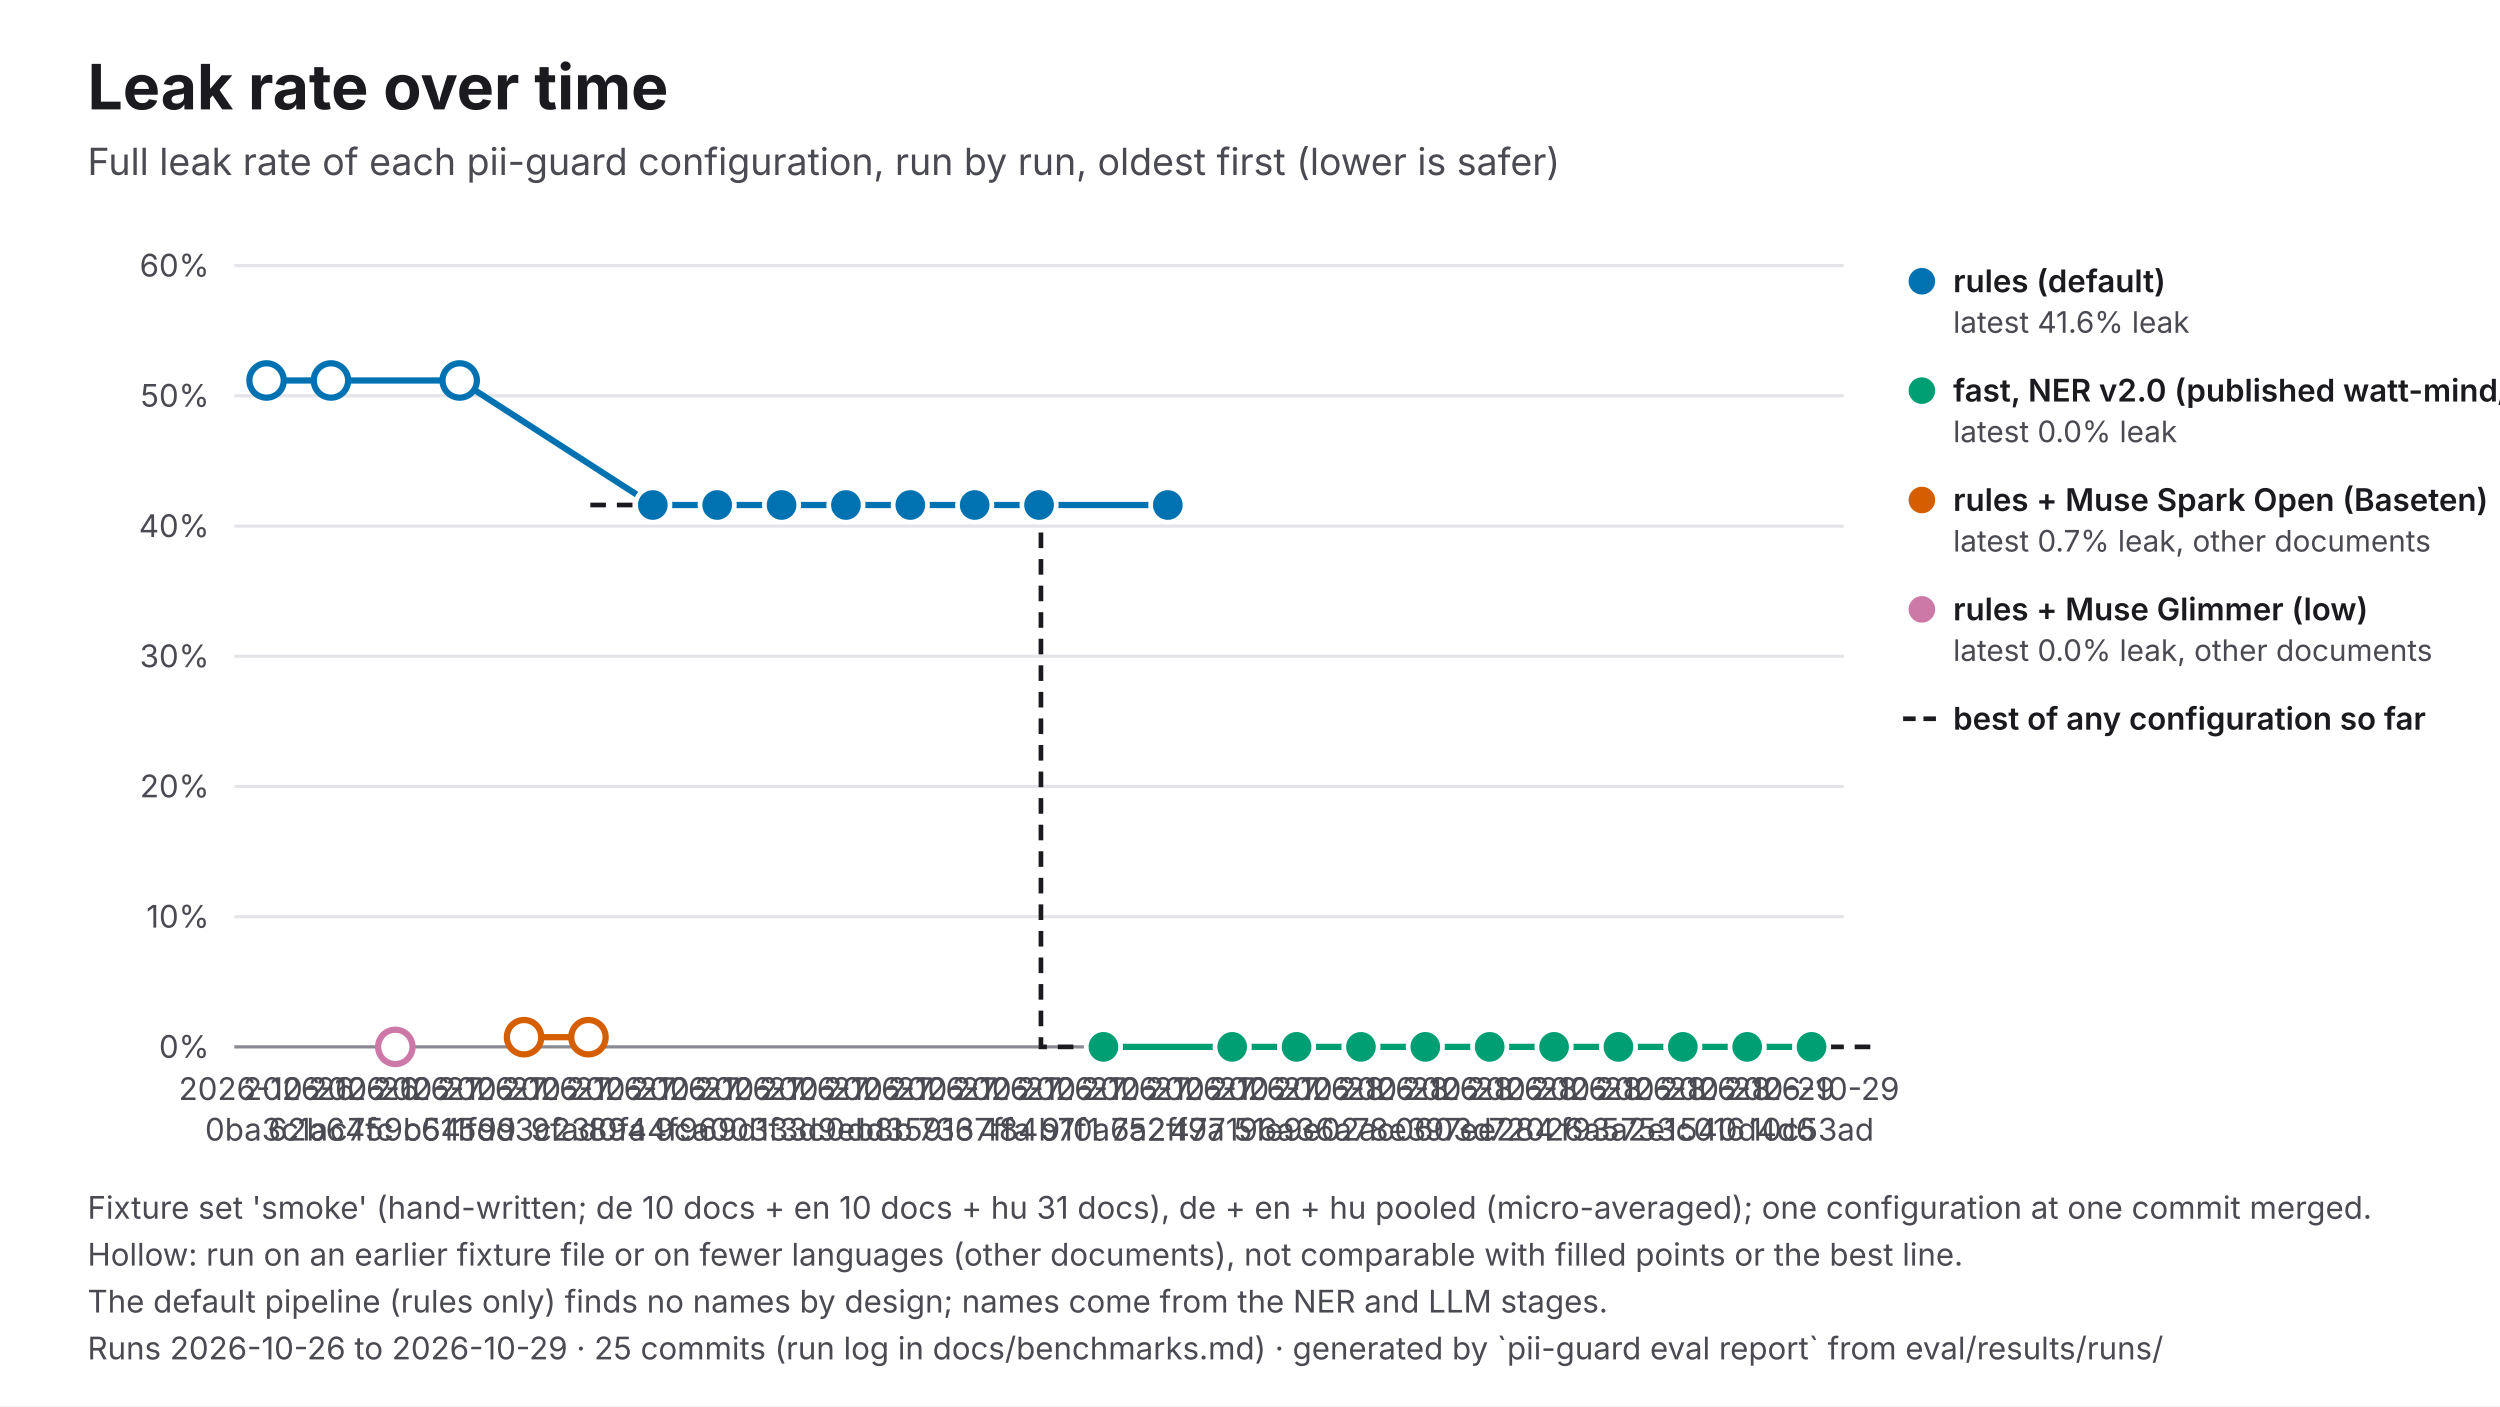
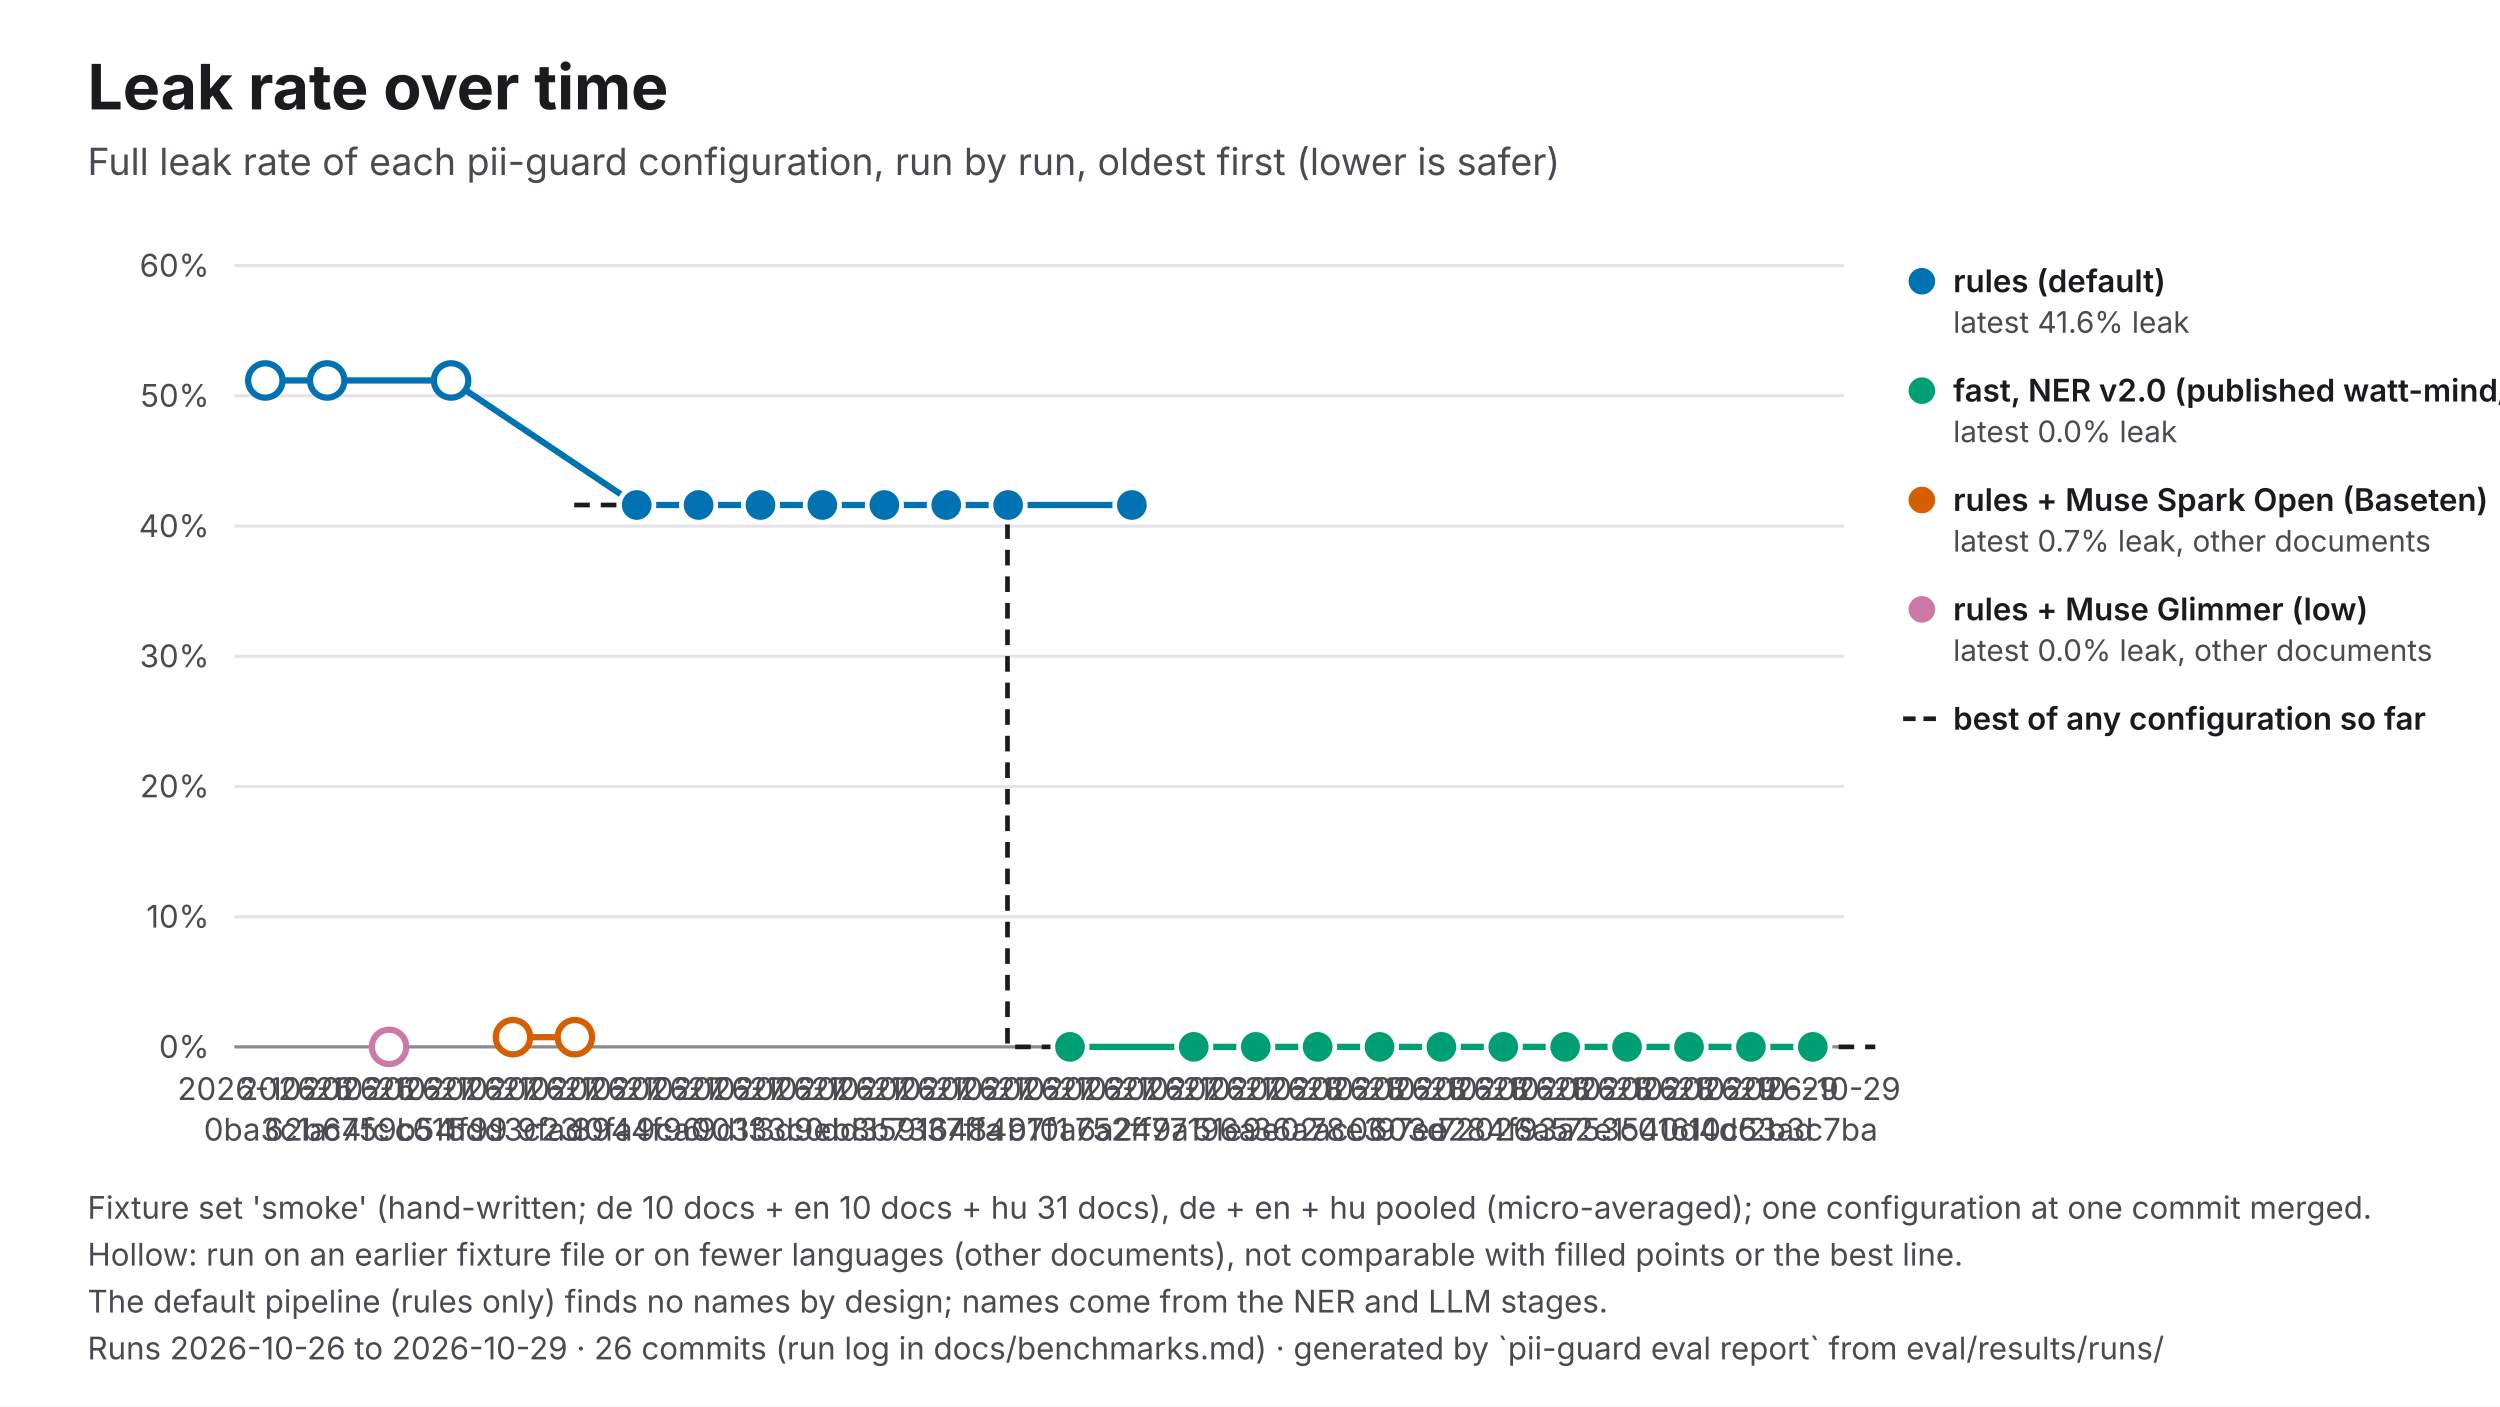
<svg xmlns="http://www.w3.org/2000/svg" viewBox="0 0 1600 900" width="1600" height="900" role="img" aria-labelledby="t d" font-family="Inter, 'Helvetica Neue', Helvetica, Arial, sans-serif">
  <rect width="1600" height="900" fill="#FFFFFF" />
  <text x="56" y="70" font-size="40" fill="#1B1B1F" font-weight="700">Leak rate over time</text>
  <text x="56" y="112" font-size="24" fill="#4A4A52">Full leak rate of each pii-guard configuration, run by run, oldest first (lower is safer)</text>
  <line x1="150" y1="670" x2="1180" y2="670" stroke="#E3E3E8" stroke-width="2" />
  <text x="134" y="677" font-size="20" fill="#4A4A52" text-anchor="end">0%</text>
  <line x1="150" y1="586.7" x2="1180" y2="586.7" stroke="#E3E3E8" stroke-width="2" />
  <text x="134" y="593.7" font-size="20" fill="#4A4A52" text-anchor="end">10%</text>
  <line x1="150" y1="503.3" x2="1180" y2="503.3" stroke="#E3E3E8" stroke-width="2" />
  <text x="134" y="510.3" font-size="20" fill="#4A4A52" text-anchor="end">20%</text>
  <line x1="150" y1="420" x2="1180" y2="420" stroke="#E3E3E8" stroke-width="2" />
  <text x="134" y="427" font-size="20" fill="#4A4A52" text-anchor="end">30%</text>
  <line x1="150" y1="336.7" x2="1180" y2="336.7" stroke="#E3E3E8" stroke-width="2" />
  <text x="134" y="343.7" font-size="20" fill="#4A4A52" text-anchor="end">40%</text>
  <line x1="150" y1="253.3" x2="1180" y2="253.3" stroke="#E3E3E8" stroke-width="2" />
  <text x="134" y="260.3" font-size="20" fill="#4A4A52" text-anchor="end">50%</text>
  <line x1="150" y1="170" x2="1180" y2="170" stroke="#E3E3E8" stroke-width="2" />
  <text x="134" y="177" font-size="20" fill="#4A4A52" text-anchor="end">60%</text>
-   <text x="170.6" y="704" font-size="20" fill="#4A4A52" text-anchor="middle">2026-10-26</text>
-   <text x="170.6" y="730" font-size="20" fill="#4A4A52" text-anchor="middle">0ba3c1a</text>
-   <text x="211.8" y="704" font-size="20" fill="#4A4A52" text-anchor="middle">2026-10-26</text>
-   <text x="211.8" y="730" font-size="20" fill="#4A4A52" text-anchor="middle">62b64fc</text>
-   <text x="253" y="704" font-size="20" fill="#4A4A52" text-anchor="middle">2026-10-27</text>
-   <text x="253" y="730" font-size="20" fill="#4A4A52" text-anchor="middle">c759b54</text>
-   <text x="294.2" y="704" font-size="20" fill="#4A4A52" text-anchor="middle">2026-10-27</text>
-   <text x="294.2" y="730" font-size="20" fill="#4A4A52" text-anchor="middle">c611f99</text>
-   <text x="335.4" y="704" font-size="20" fill="#4A4A52" text-anchor="middle">2026-10-27</text>
-   <text x="335.4" y="730" font-size="20" fill="#4A4A52" text-anchor="middle">5dd3c23</text>
-   <text x="376.6" y="704" font-size="20" fill="#4A4A52" text-anchor="middle">2026-10-27</text>
-   <text x="376.6" y="730" font-size="20" fill="#4A4A52" text-anchor="middle">9fad0fa</text>
-   <text x="417.8" y="704" font-size="20" fill="#4A4A52" text-anchor="middle">2026-10-27</text>
-   <text x="417.8" y="730" font-size="20" fill="#4A4A52" text-anchor="middle">8944f96</text>
-   <text x="459" y="704" font-size="20" fill="#4A4A52" text-anchor="middle">2026-10-27</text>
-   <text x="459" y="730" font-size="20" fill="#4A4A52" text-anchor="middle">9ca003f</text>
-   <text x="500.2" y="704" font-size="20" fill="#4A4A52" text-anchor="middle">2026-10-27</text>
-   <text x="500.2" y="730" font-size="20" fill="#4A4A52" text-anchor="middle">9d133c0</text>
-   <text x="541.4" y="704" font-size="20" fill="#4A4A52" text-anchor="middle">2026-10-27</text>
-   <text x="541.4" y="730" font-size="20" fill="#4A4A52" text-anchor="middle">3d9eb8b</text>
-   <text x="582.6" y="704" font-size="20" fill="#4A4A52" text-anchor="middle">2026-10-27</text>
-   <text x="582.6" y="730" font-size="20" fill="#4A4A52" text-anchor="middle">dd35916</text>
-   <text x="623.8" y="704" font-size="20" fill="#4A4A52" text-anchor="middle">2026-10-27</text>
-   <text x="623.8" y="730" font-size="20" fill="#4A4A52" text-anchor="middle">7337ffa</text>
-   <text x="665" y="704" font-size="20" fill="#4A4A52" text-anchor="middle">2026-10-27</text>
-   <text x="665" y="730" font-size="20" fill="#4A4A52" text-anchor="middle">484b7f1</text>
-   <text x="706.2" y="704" font-size="20" fill="#4A4A52" text-anchor="middle">2026-10-27</text>
-   <text x="706.2" y="730" font-size="20" fill="#4A4A52" text-anchor="middle">910a6a2</text>
-   <text x="747.4" y="704" font-size="20" fill="#4A4A52" text-anchor="middle">2026-10-27</text>
-   <text x="747.4" y="730" font-size="20" fill="#4A4A52" text-anchor="middle">752ff9a</text>
-   <text x="788.6" y="704" font-size="20" fill="#4A4A52" text-anchor="middle">2026-10-27</text>
-   <text x="788.6" y="730" font-size="20" fill="#4A4A52" text-anchor="middle">477196a</text>
-   <text x="829.8" y="704" font-size="20" fill="#4A4A52" text-anchor="middle">2026-10-28</text>
-   <text x="829.8" y="730" font-size="20" fill="#4A4A52" text-anchor="middle">51e9e02</text>
-   <text x="871" y="704" font-size="20" fill="#4A4A52" text-anchor="middle">2026-10-28</text>
-   <text x="871" y="730" font-size="20" fill="#4A4A52" text-anchor="middle">36a78e3</text>
-   <text x="912.2" y="704" font-size="20" fill="#4A4A52" text-anchor="middle">2026-10-28</text>
-   <text x="912.2" y="730" font-size="20" fill="#4A4A52" text-anchor="middle">ac0603d</text>
-   <text x="953.4" y="704" font-size="20" fill="#4A4A52" text-anchor="middle">2026-10-28</text>
-   <text x="953.4" y="730" font-size="20" fill="#4A4A52" text-anchor="middle">97ee284</text>
-   <text x="994.6" y="704" font-size="20" fill="#4A4A52" text-anchor="middle">2026-10-28</text>
-   <text x="994.6" y="730" font-size="20" fill="#4A4A52" text-anchor="middle">72026a5</text>
-   <text x="1035.8" y="704" font-size="20" fill="#4A4A52" text-anchor="middle">2026-10-28</text>
-   <text x="1035.8" y="730" font-size="20" fill="#4A4A52" text-anchor="middle">f93a2e1</text>
-   <text x="1077" y="704" font-size="20" fill="#4A4A52" text-anchor="middle">2026-10-28</text>
-   <text x="1077" y="730" font-size="20" fill="#4A4A52" text-anchor="middle">753c016</text>
-   <text x="1118.2" y="704" font-size="20" fill="#4A4A52" text-anchor="middle">2026-10-29</text>
-   <text x="1118.2" y="730" font-size="20" fill="#4A4A52" text-anchor="middle">540d4d6</text>
-   <text x="1159.4" y="704" font-size="20" fill="#4A4A52" text-anchor="middle">2026-10-29</text>
-   <text x="1159.4" y="730" font-size="20" fill="#4A4A52" text-anchor="middle">10c53ad</text>
+   <text x="169.8" y="704" font-size="20" fill="#4A4A52" text-anchor="middle">2026-10-26</text>
+   <text x="169.8" y="730" font-size="20" fill="#4A4A52" text-anchor="middle">0ba3c1a</text>
+   <text x="209.4" y="704" font-size="20" fill="#4A4A52" text-anchor="middle">2026-10-26</text>
+   <text x="209.4" y="730" font-size="20" fill="#4A4A52" text-anchor="middle">62b64fc</text>
+   <text x="249" y="704" font-size="20" fill="#4A4A52" text-anchor="middle">2026-10-27</text>
+   <text x="249" y="730" font-size="20" fill="#4A4A52" text-anchor="middle">c759b54</text>
+   <text x="288.7" y="704" font-size="20" fill="#4A4A52" text-anchor="middle">2026-10-27</text>
+   <text x="288.7" y="730" font-size="20" fill="#4A4A52" text-anchor="middle">c611f99</text>
+   <text x="328.3" y="704" font-size="20" fill="#4A4A52" text-anchor="middle">2026-10-27</text>
+   <text x="328.3" y="730" font-size="20" fill="#4A4A52" text-anchor="middle">5dd3c23</text>
+   <text x="367.9" y="704" font-size="20" fill="#4A4A52" text-anchor="middle">2026-10-27</text>
+   <text x="367.9" y="730" font-size="20" fill="#4A4A52" text-anchor="middle">9fad0fa</text>
+   <text x="407.5" y="704" font-size="20" fill="#4A4A52" text-anchor="middle">2026-10-27</text>
+   <text x="407.5" y="730" font-size="20" fill="#4A4A52" text-anchor="middle">8944f96</text>
+   <text x="447.1" y="704" font-size="20" fill="#4A4A52" text-anchor="middle">2026-10-27</text>
+   <text x="447.1" y="730" font-size="20" fill="#4A4A52" text-anchor="middle">9ca003f</text>
+   <text x="486.7" y="704" font-size="20" fill="#4A4A52" text-anchor="middle">2026-10-27</text>
+   <text x="486.7" y="730" font-size="20" fill="#4A4A52" text-anchor="middle">9d133c0</text>
+   <text x="526.3" y="704" font-size="20" fill="#4A4A52" text-anchor="middle">2026-10-27</text>
+   <text x="526.3" y="730" font-size="20" fill="#4A4A52" text-anchor="middle">3d9eb8b</text>
+   <text x="566" y="704" font-size="20" fill="#4A4A52" text-anchor="middle">2026-10-27</text>
+   <text x="566" y="730" font-size="20" fill="#4A4A52" text-anchor="middle">dd35916</text>
+   <text x="605.6" y="704" font-size="20" fill="#4A4A52" text-anchor="middle">2026-10-27</text>
+   <text x="605.6" y="730" font-size="20" fill="#4A4A52" text-anchor="middle">7337ffa</text>
+   <text x="645.2" y="704" font-size="20" fill="#4A4A52" text-anchor="middle">2026-10-27</text>
+   <text x="645.2" y="730" font-size="20" fill="#4A4A52" text-anchor="middle">484b7f1</text>
+   <text x="684.8" y="704" font-size="20" fill="#4A4A52" text-anchor="middle">2026-10-27</text>
+   <text x="684.8" y="730" font-size="20" fill="#4A4A52" text-anchor="middle">910a6a2</text>
+   <text x="724.4" y="704" font-size="20" fill="#4A4A52" text-anchor="middle">2026-10-27</text>
+   <text x="724.4" y="730" font-size="20" fill="#4A4A52" text-anchor="middle">752ff9a</text>
+   <text x="764" y="704" font-size="20" fill="#4A4A52" text-anchor="middle">2026-10-27</text>
+   <text x="764" y="730" font-size="20" fill="#4A4A52" text-anchor="middle">477196a</text>
+   <text x="803.7" y="704" font-size="20" fill="#4A4A52" text-anchor="middle">2026-10-28</text>
+   <text x="803.7" y="730" font-size="20" fill="#4A4A52" text-anchor="middle">51e9e02</text>
+   <text x="843.3" y="704" font-size="20" fill="#4A4A52" text-anchor="middle">2026-10-28</text>
+   <text x="843.3" y="730" font-size="20" fill="#4A4A52" text-anchor="middle">36a78e3</text>
+   <text x="882.9" y="704" font-size="20" fill="#4A4A52" text-anchor="middle">2026-10-28</text>
+   <text x="882.9" y="730" font-size="20" fill="#4A4A52" text-anchor="middle">ac0603d</text>
+   <text x="922.5" y="704" font-size="20" fill="#4A4A52" text-anchor="middle">2026-10-28</text>
+   <text x="922.5" y="730" font-size="20" fill="#4A4A52" text-anchor="middle">97ee284</text>
+   <text x="962.1" y="704" font-size="20" fill="#4A4A52" text-anchor="middle">2026-10-28</text>
+   <text x="962.1" y="730" font-size="20" fill="#4A4A52" text-anchor="middle">72026a5</text>
+   <text x="1001.7" y="704" font-size="20" fill="#4A4A52" text-anchor="middle">2026-10-28</text>
+   <text x="1001.7" y="730" font-size="20" fill="#4A4A52" text-anchor="middle">f93a2e1</text>
+   <text x="1041.3" y="704" font-size="20" fill="#4A4A52" text-anchor="middle">2026-10-28</text>
+   <text x="1041.3" y="730" font-size="20" fill="#4A4A52" text-anchor="middle">753c016</text>
+   <text x="1081" y="704" font-size="20" fill="#4A4A52" text-anchor="middle">2026-10-29</text>
+   <text x="1081" y="730" font-size="20" fill="#4A4A52" text-anchor="middle">540d4d6</text>
+   <text x="1120.6" y="704" font-size="20" fill="#4A4A52" text-anchor="middle">2026-10-29</text>
+   <text x="1120.6" y="730" font-size="20" fill="#4A4A52" text-anchor="middle">10c53ad</text>
+   <text x="1160.2" y="704" font-size="20" fill="#4A4A52" text-anchor="middle">2026-10-29</text>
+   <text x="1160.2" y="730" font-size="20" fill="#4A4A52" text-anchor="middle">2b3c7ba</text>
  <line x1="150" y1="670" x2="1180" y2="670" stroke="#8A8A93" stroke-width="2" />
-   <path d="M377.8,323.2H419V323.2H460.2V323.2H501.4V323.2H542.6V323.2H583.8V323.2H625V323.2H666.2V670H707.4V670H748.6V670H789.8V670H831V670H872.2V670H913.4V670H954.6V670H995.8V670H1037V670H1078.2V670H1119.4V670H1199.4" fill="none" stroke="#1B1B1F" stroke-width="3" stroke-dasharray="10 7" />
-   <path d="M170.6,243.5L211.8,243.5L294.2,243.5L417.8,323.2L459,323.2L500.2,323.2L541.4,323.2L582.6,323.2L623.8,323.2L665,323.2L747.4,323.2" fill="none" stroke="#0072B2" stroke-width="4" />
-   <circle cx="170.6" cy="243.5" r="11" fill="#FFFFFF" stroke="#0072B2" stroke-width="4" />
-   <circle cx="211.8" cy="243.5" r="11" fill="#FFFFFF" stroke="#0072B2" stroke-width="4" />
-   <circle cx="294.2" cy="243.5" r="11" fill="#FFFFFF" stroke="#0072B2" stroke-width="4" />
-   <circle cx="417.8" cy="323.2" r="11" fill="#0072B2" stroke="#FFFFFF" stroke-width="3" />
-   <circle cx="459" cy="323.2" r="11" fill="#0072B2" stroke="#FFFFFF" stroke-width="3" />
-   <circle cx="500.2" cy="323.2" r="11" fill="#0072B2" stroke="#FFFFFF" stroke-width="3" />
-   <circle cx="541.4" cy="323.2" r="11" fill="#0072B2" stroke="#FFFFFF" stroke-width="3" />
-   <circle cx="582.6" cy="323.2" r="11" fill="#0072B2" stroke="#FFFFFF" stroke-width="3" />
-   <circle cx="623.8" cy="323.2" r="11" fill="#0072B2" stroke="#FFFFFF" stroke-width="3" />
-   <circle cx="665" cy="323.2" r="11" fill="#0072B2" stroke="#FFFFFF" stroke-width="3" />
-   <circle cx="747.4" cy="323.2" r="11" fill="#0072B2" stroke="#FFFFFF" stroke-width="3" />
-   <path d="M706.2,670L788.6,670L829.8,670L871,670L912.2,670L953.4,670L994.6,670L1035.8,670L1077,670L1118.2,670L1159.4,670" fill="none" stroke="#009E73" stroke-width="4" />
-   <circle cx="706.2" cy="670" r="11" fill="#009E73" stroke="#FFFFFF" stroke-width="3" />
-   <circle cx="788.6" cy="670" r="11" fill="#009E73" stroke="#FFFFFF" stroke-width="3" />
-   <circle cx="829.8" cy="670" r="11" fill="#009E73" stroke="#FFFFFF" stroke-width="3" />
-   <circle cx="871" cy="670" r="11" fill="#009E73" stroke="#FFFFFF" stroke-width="3" />
-   <circle cx="912.2" cy="670" r="11" fill="#009E73" stroke="#FFFFFF" stroke-width="3" />
-   <circle cx="953.4" cy="670" r="11" fill="#009E73" stroke="#FFFFFF" stroke-width="3" />
-   <circle cx="994.6" cy="670" r="11" fill="#009E73" stroke="#FFFFFF" stroke-width="3" />
-   <circle cx="1035.8" cy="670" r="11" fill="#009E73" stroke="#FFFFFF" stroke-width="3" />
-   <circle cx="1077" cy="670" r="11" fill="#009E73" stroke="#FFFFFF" stroke-width="3" />
-   <circle cx="1118.2" cy="670" r="11" fill="#009E73" stroke="#FFFFFF" stroke-width="3" />
-   <circle cx="1159.4" cy="670" r="11" fill="#009E73" stroke="#FFFFFF" stroke-width="3" />
-   <path d="M335.4,663.8L376.6,663.8" fill="none" stroke="#D55E00" stroke-width="4" />
-   <circle cx="335.4" cy="663.8" r="11" fill="#FFFFFF" stroke="#D55E00" stroke-width="4" />
-   <circle cx="376.6" cy="663.8" r="11" fill="#FFFFFF" stroke="#D55E00" stroke-width="4" />
-   <circle cx="253" cy="670" r="11" fill="#FFFFFF" stroke="#CC79A7" stroke-width="4" />
+   <path d="M367.5,323.2H407.1V323.2H446.7V323.2H486.3V323.2H526V323.2H565.6V323.2H605.2V323.2H644.8V670H684.4V670H724V670H763.7V670H803.3V670H842.9V670H882.5V670H922.1V670H961.7V670H1001.3V670H1041V670H1080.6V670H1120.2V670H1200.2" fill="none" stroke="#1B1B1F" stroke-width="3" stroke-dasharray="10 7" />
+   <path d="M169.8,243.5L209.4,243.5L288.7,243.5L407.5,323.2L447.1,323.2L486.7,323.2L526.3,323.2L566,323.2L605.6,323.2L645.2,323.2L724.4,323.2" fill="none" stroke="#0072B2" stroke-width="4" />
+   <circle cx="169.8" cy="243.5" r="11" fill="#FFFFFF" stroke="#0072B2" stroke-width="4" />
+   <circle cx="209.4" cy="243.5" r="11" fill="#FFFFFF" stroke="#0072B2" stroke-width="4" />
+   <circle cx="288.7" cy="243.5" r="11" fill="#FFFFFF" stroke="#0072B2" stroke-width="4" />
+   <circle cx="407.5" cy="323.2" r="11" fill="#0072B2" stroke="#FFFFFF" stroke-width="3" />
+   <circle cx="447.1" cy="323.2" r="11" fill="#0072B2" stroke="#FFFFFF" stroke-width="3" />
+   <circle cx="486.7" cy="323.2" r="11" fill="#0072B2" stroke="#FFFFFF" stroke-width="3" />
+   <circle cx="526.3" cy="323.2" r="11" fill="#0072B2" stroke="#FFFFFF" stroke-width="3" />
+   <circle cx="566" cy="323.2" r="11" fill="#0072B2" stroke="#FFFFFF" stroke-width="3" />
+   <circle cx="605.6" cy="323.2" r="11" fill="#0072B2" stroke="#FFFFFF" stroke-width="3" />
+   <circle cx="645.2" cy="323.2" r="11" fill="#0072B2" stroke="#FFFFFF" stroke-width="3" />
+   <circle cx="724.4" cy="323.2" r="11" fill="#0072B2" stroke="#FFFFFF" stroke-width="3" />
+   <path d="M684.8,670L764,670L803.7,670L843.3,670L882.9,670L922.5,670L962.1,670L1001.7,670L1041.3,670L1081,670L1120.6,670L1160.2,670" fill="none" stroke="#009E73" stroke-width="4" />
+   <circle cx="684.8" cy="670" r="11" fill="#009E73" stroke="#FFFFFF" stroke-width="3" />
+   <circle cx="764" cy="670" r="11" fill="#009E73" stroke="#FFFFFF" stroke-width="3" />
+   <circle cx="803.7" cy="670" r="11" fill="#009E73" stroke="#FFFFFF" stroke-width="3" />
+   <circle cx="843.3" cy="670" r="11" fill="#009E73" stroke="#FFFFFF" stroke-width="3" />
+   <circle cx="882.9" cy="670" r="11" fill="#009E73" stroke="#FFFFFF" stroke-width="3" />
+   <circle cx="922.5" cy="670" r="11" fill="#009E73" stroke="#FFFFFF" stroke-width="3" />
+   <circle cx="962.1" cy="670" r="11" fill="#009E73" stroke="#FFFFFF" stroke-width="3" />
+   <circle cx="1001.7" cy="670" r="11" fill="#009E73" stroke="#FFFFFF" stroke-width="3" />
+   <circle cx="1041.3" cy="670" r="11" fill="#009E73" stroke="#FFFFFF" stroke-width="3" />
+   <circle cx="1081" cy="670" r="11" fill="#009E73" stroke="#FFFFFF" stroke-width="3" />
+   <circle cx="1120.6" cy="670" r="11" fill="#009E73" stroke="#FFFFFF" stroke-width="3" />
+   <circle cx="1160.2" cy="670" r="11" fill="#009E73" stroke="#FFFFFF" stroke-width="3" />
+   <path d="M328.3,663.8L367.9,663.8" fill="none" stroke="#D55E00" stroke-width="4" />
+   <circle cx="328.3" cy="663.8" r="11" fill="#FFFFFF" stroke="#D55E00" stroke-width="4" />
+   <circle cx="367.9" cy="663.8" r="11" fill="#FFFFFF" stroke="#D55E00" stroke-width="4" />
+   <circle cx="249" cy="670" r="11" fill="#FFFFFF" stroke="#CC79A7" stroke-width="4" />
  <circle cx="1230" cy="180" r="10" fill="#0072B2" stroke="#FFFFFF" stroke-width="3" />
  <text x="1250" y="187" font-size="20" fill="#1B1B1F" font-weight="600">rules (default)</text>
  <text x="1250" y="213" font-size="19" fill="#4A4A52">latest 41.6% leak</text>
  <circle cx="1230" cy="250" r="10" fill="#009E73" stroke="#FFFFFF" stroke-width="3" />
  <text x="1250" y="257" font-size="20" fill="#1B1B1F" font-weight="600">fast, NER v2.0 (published watt-mind/pii-guard-ner-xlmr-base, LAB-1306)</text>
  <text x="1250" y="283" font-size="19" fill="#4A4A52">latest 0.0% leak</text>
  <circle cx="1230" cy="320" r="10" fill="#D55E00" stroke="#FFFFFF" stroke-width="3" />
  <text x="1250" y="327" font-size="20" fill="#1B1B1F" font-weight="600">rules + Muse Spark Open (Baseten)</text>
  <text x="1250" y="353" font-size="19" fill="#4A4A52">latest 0.7% leak, other documents</text>
  <circle cx="1230" cy="390" r="10" fill="#CC79A7" stroke="#FFFFFF" stroke-width="3" />
  <text x="1250" y="397" font-size="20" fill="#1B1B1F" font-weight="600">rules + Muse Glimmer (low)</text>
  <text x="1250" y="423" font-size="19" fill="#4A4A52">latest 0.0% leak, other documents</text>
  <line x1="1218" y1="460" x2="1242" y2="460" stroke="#1B1B1F" stroke-width="3" stroke-dasharray="8 5" />
  <text x="1250" y="467" font-size="20" fill="#1B1B1F" font-weight="600">best of any configuration so far</text>
  <text x="56" y="780" font-size="20" fill="#4A4A52">Fixture set 'smoke' (hand-written; de 10 docs + en 10 docs + hu 31 docs), de + en + hu pooled (micro-averaged); one configuration at one commit merged.</text>
  <text x="56" y="810" font-size="20" fill="#4A4A52">Hollow: run on an earlier fixture file or on fewer languages (other documents), not comparable with filled points or the best line.</text>
  <text x="56" y="840" font-size="20" fill="#4A4A52">The default pipeline (rules only) finds no names by design; names come from the NER and LLM stages.</text>
-   <text x="56" y="870" font-size="20" fill="#4A4A52">Runs 2026-10-26 to 2026-10-29 · 25 commits (run log in docs/benchmarks.md) · generated by `pii-guard eval report` from eval/results/runs/</text>
+   <text x="56" y="870" font-size="20" fill="#4A4A52">Runs 2026-10-26 to 2026-10-29 · 26 commits (run log in docs/benchmarks.md) · generated by `pii-guard eval report` from eval/results/runs/</text>
</svg>
